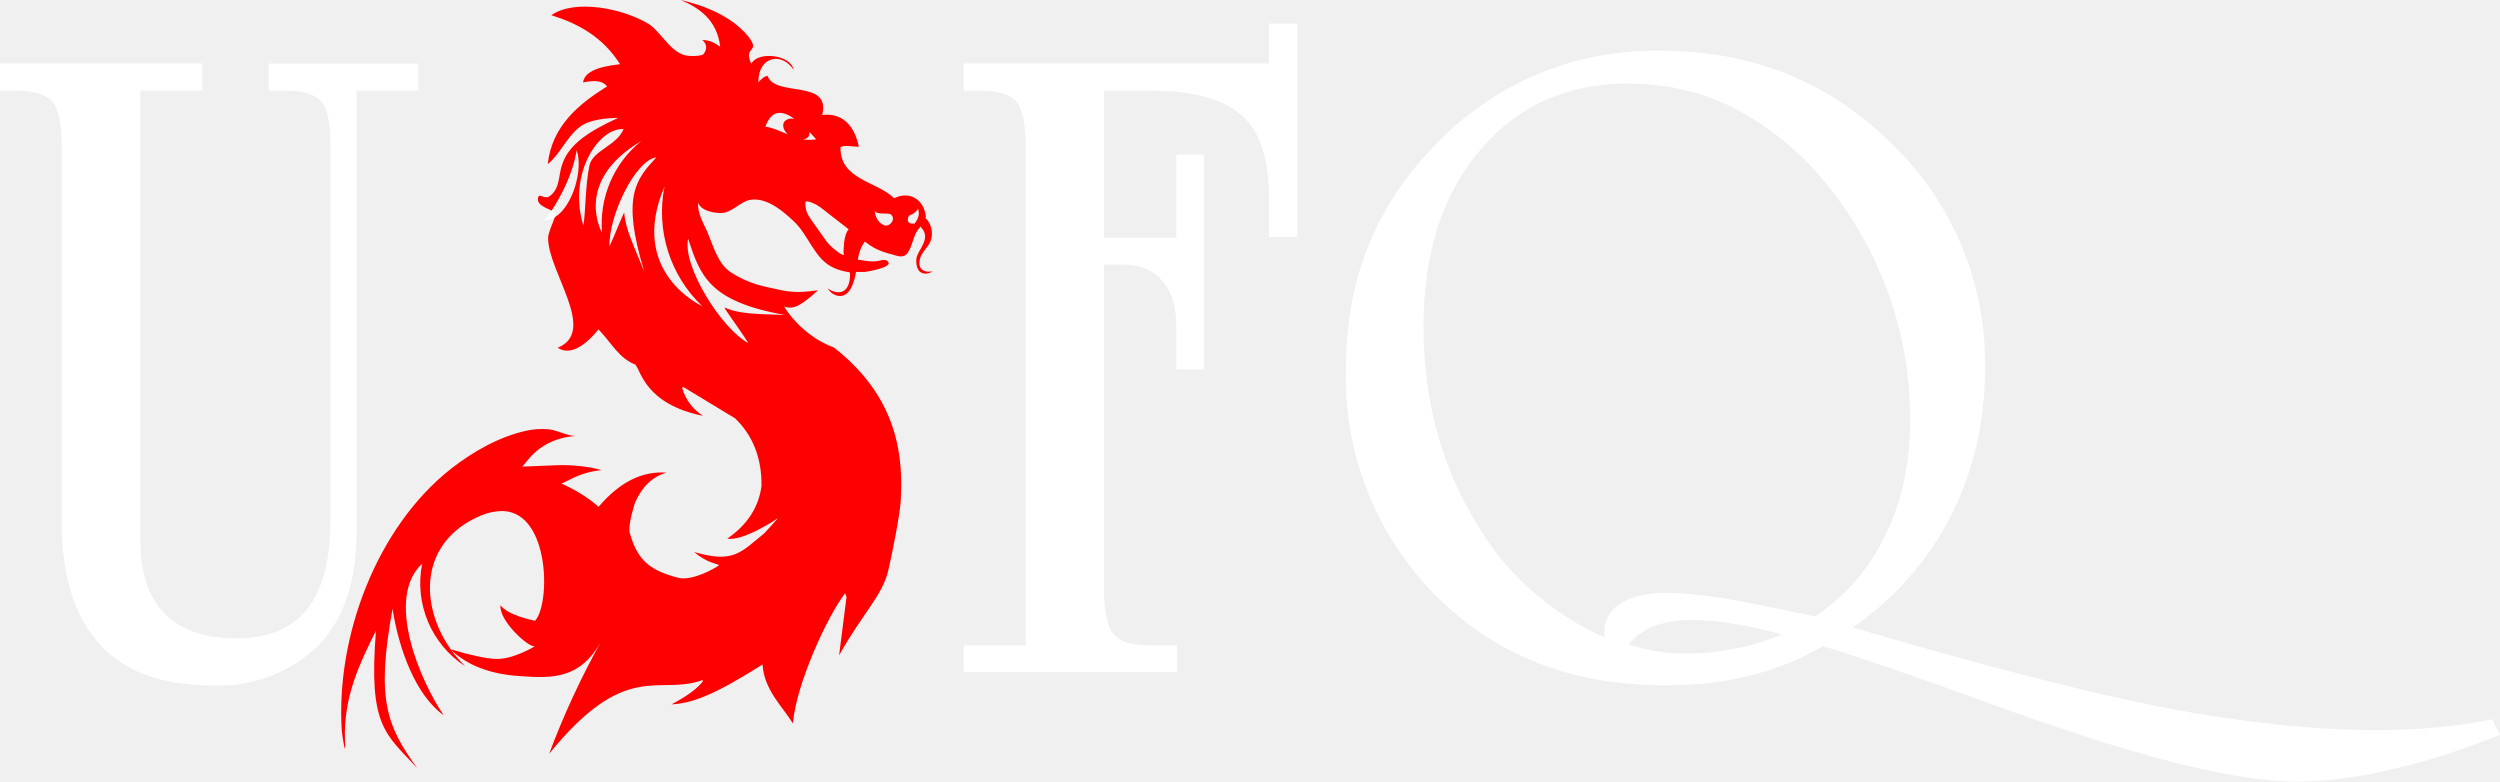
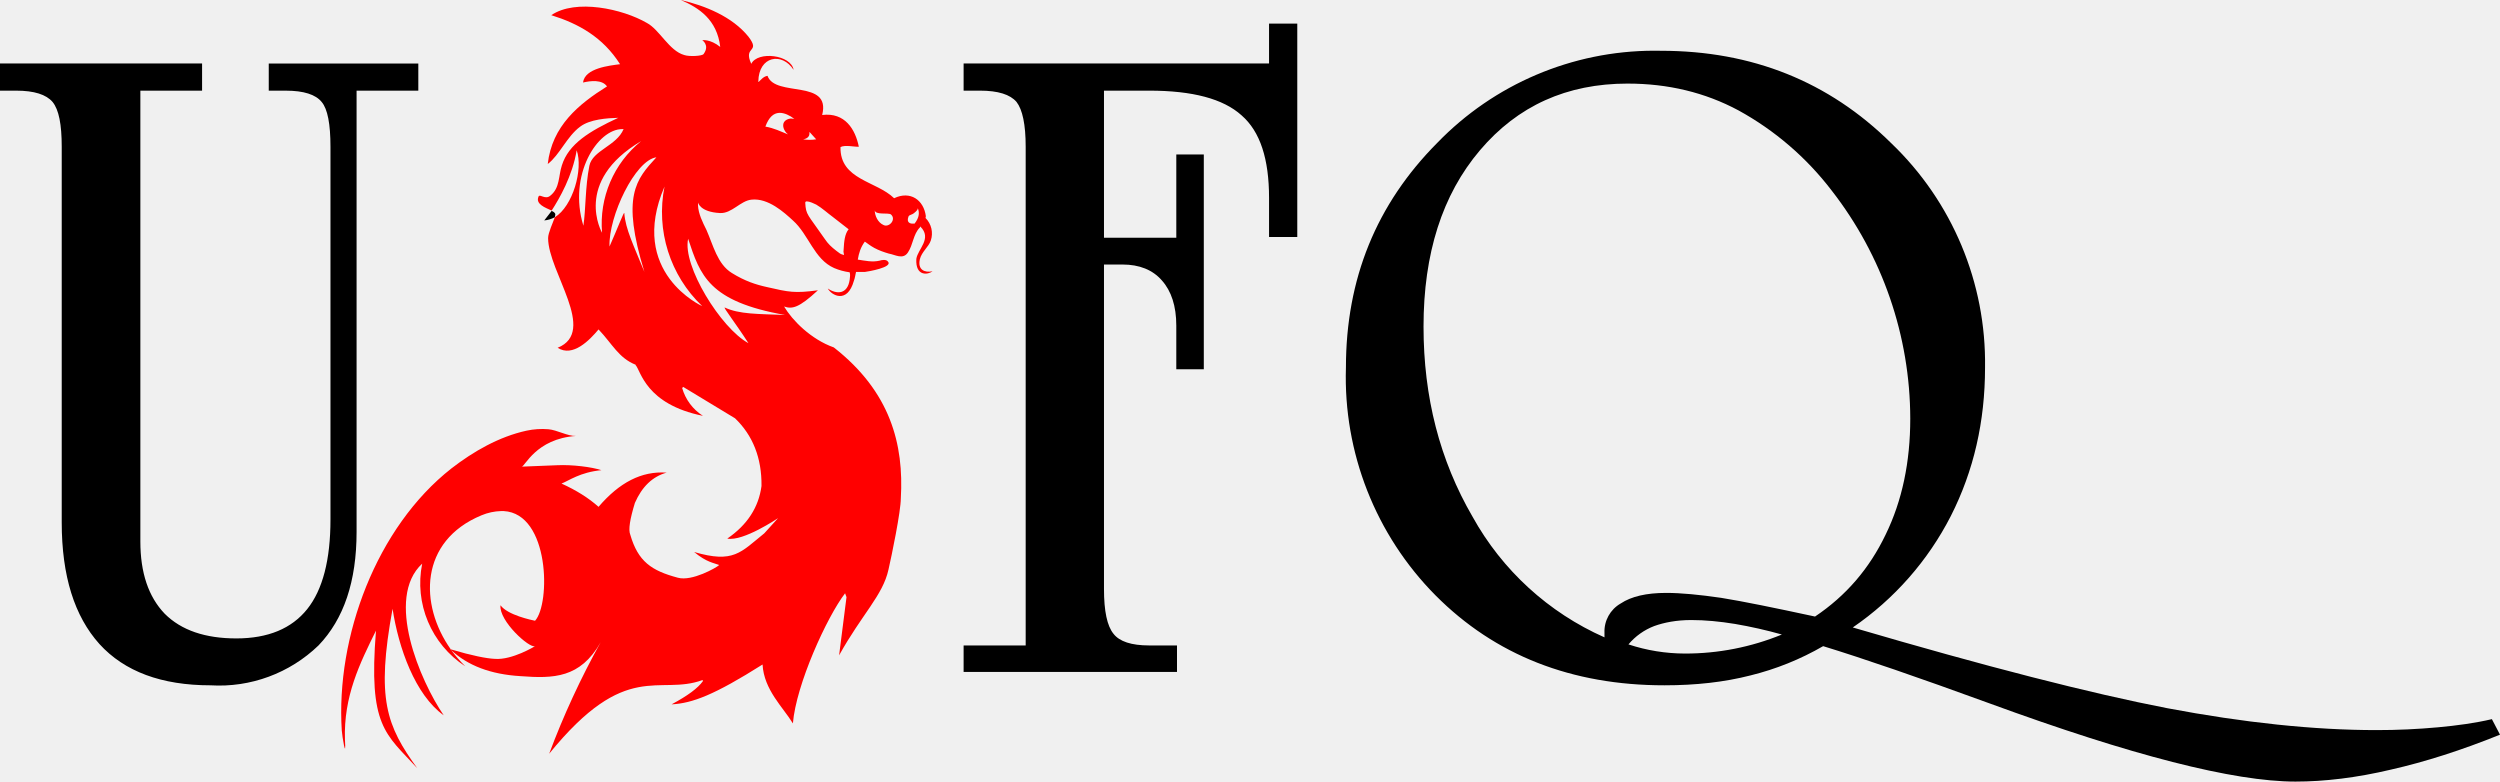
<svg xmlns="http://www.w3.org/2000/svg" width="180" height="56.275" viewBox="0 0 180 56.275">
  <path fill="red" d="M49.012 0c1.32.559 2.616 1.422 2.845 3.378-.737-.585-1.295-.483-1.295-.483s.558.356.101.99c-.076.153-1.041.204-1.397.077-1.092-.305-1.777-1.829-2.692-2.311-1.752-1.016-5.13-1.753-6.882-.559 1.956.61 3.708 1.574 4.952 3.53-.761.101-2.539.28-2.666 1.32.533-.127 1.371-.228 1.727.28-2.032 1.27-3.962 2.844-4.267 5.587.864-.66 1.372-1.981 2.337-2.692.71-.533 1.93-.61 2.742-.635-2.082.965-3.58 1.88-4.063 3.428-.254.762-.127 1.626-.838 2.184-.355.305-.762-.152-.838.051-.254.559.508.813.94 1.016.559-.864 1.498-2.489 1.803-4.343.482 1.372-.28 4.038-1.575 4.825-.127.381-.482 1.118-.482 1.499 0 2.438 3.58 6.73.686 7.898 1.092.71 2.31-.56 2.945-1.321.99 1.041 1.448 2.057 2.667 2.54v.025c.38.406.71 2.819 4.85 3.657a3.52 3.52 0 0 1-1.498-2.006l.076-.077 3.733 2.26c1.27 1.22 1.93 2.845 1.905 4.876-.203 1.524-1.016 2.794-2.463 3.784 1.142.229 3.656-1.473 3.656-1.473l-.99 1.092c-1.701 1.372-2.21 2.184-5.054 1.346.915.762 1.448.787 1.803.94-.177.178-1.955 1.193-2.97.914-1.905-.508-2.87-1.168-3.43-3.098-.151-.356-.024-1.118.331-2.286.508-1.168 1.27-1.904 2.286-2.184-1.803-.127-3.403.711-4.902 2.464q-1.066-.953-2.666-1.676c.533-.204 1.32-.813 2.87-.965-.686-.229-2.108-.407-3.175-.356l-2.565.102c.229.025 1.016-2.007 3.911-2.21-.584.026-1.371-.431-1.98-.482a5.4 5.4 0 0 0-1.575.101c-1.981.432-3.835 1.499-5.41 2.718-5.409 4.24-8.329 12.138-7.897 18.868.025.406.33 2.26.228.66-.101-3.123 1.067-5.485 2.235-7.847-.559 6.908.686 7.416 2.971 9.904-2.21-3.047-2.97-4.977-1.777-11.478.431 2.819 1.625 6.196 3.682 7.67-1.702-2.49-4.241-8.432-1.55-10.92a7.14 7.14 0 0 0 3.099 7.39 11 11 0 0 1-1.016-1.169l-.05-.05h.025c-2.286-3.226-2.26-7.797 2.21-9.65a3.9 3.9 0 0 1 1.421-.306h.178c3.327.178 3.378 6.68 2.26 7.898-.228-.05-1.98-.406-2.488-1.117-.127 1.117 2.082 3.123 2.488 2.946 0 0-1.65 1.015-2.895.914-.584-.025-1.65-.229-3.174-.686l.025.051c1.194 1.117 2.844 1.752 5.003 1.88 2.362.177 4.292.152 5.765-2.439a59 59 0 0 0-3.708 8.025c5.562-6.856 7.873-4.14 11.047-5.307l.025.076c-.355.508-1.117 1.066-2.26 1.676 1.498-.076 3.098-.686 6.552-2.87.102 1.829 1.473 3.073 2.184 4.241.229-2.793 2.438-7.644 3.758-9.37l.102.279-.533 4.19c1.65-2.971 3.149-4.317 3.555-6.171.229-.99.889-4.19.889-5.13.228-3.885-.737-7.67-4.825-10.869-1.65-.584-2.997-1.955-3.58-2.946.583.203 1.066.102 2.437-1.168-1.676.229-2.108.127-3.657-.228-.812-.178-1.6-.432-2.54-1.016-1.04-.635-1.345-2.006-1.828-3.098-.28-.56-.584-1.169-.61-1.778v-.203s.128.685 1.575.762c.864.05 1.473-.89 2.286-.965 1.193-.127 2.336.914 2.971 1.498 1.143 1.016 1.524 2.793 2.971 3.428a4.3 4.3 0 0 0 1.118.305c.05.178.025.33 0 .533-.153 1.067-.94 1.067-1.575.635.254.483 1.397 1.143 1.88-.559.076-.203.1-.406.152-.634h.635c.203-.026 2.082-.33 1.65-.762-.127-.153-.431-.102-.584-.051-.533.127-1.066 0-1.574-.076.076-.457.203-.89.508-1.295.33.228.33.254.685.457.33.177.686.304 1.041.406.458.076 1.016.457 1.372-.076.38-.559.38-1.32.863-1.803l.026-.076c.888.863-.178 1.625-.28 2.336-.076 1.295.864 1.143 1.168.889-.558.127-1.092-.102-.914-.864.127-.533.635-.888.787-1.346a1.58 1.58 0 0 0-.38-1.625l.025-.127c-.152-1.168-1.117-1.854-2.286-1.295-1.27-1.244-3.91-1.32-3.86-3.682.33-.178 1.042 0 1.32-.026-.253-1.244-.99-2.488-2.64-2.285.66-2.616-3.378-1.245-3.936-2.82-.305.052-.458.28-.66.458v-.05c.025-1.83 1.7-2.134 2.539-.839-.178-1.092-2.59-1.371-3.048-.432-.61-1.32.711-.761-.203-1.955C52.72 1.194 50.765.406 49.012 0m7.086 8.126h.05c.33 0 .711.178 1.042.432l-.254-.025c-.204.025-.381.101-.483.254-.152.254-.025.635.28.889-.508-.204-1.016-.458-1.626-.56.254-.685.584-.964.99-.99M44.822 9.295h.076c-.507 1.219-2.234 1.523-2.463 2.64-.305 1.524-.254 3.175-.432 4.318-1.117-3.657 1.016-6.984 2.82-6.958m13.46.203.482.533c-.33.05-.635.05-.94 0 .204-.025.356-.127.407-.229.05-.076.05-.177.05-.304m-12.114.66a7.64 7.64 0 0 0-2.819 6.603s-2.133-3.683 2.82-6.603m1.092 1.168c-1.473 1.6-2.54 2.794-.863 8.254-.762-1.88-1.372-3.099-1.448-4.241-.025-.127-.457 1.04-1.066 2.412-.077-2.184 1.853-6.222 3.377-6.425m.584 2.108a9.35 9.35 0 0 0 2.717 8.609s-5.383-2.413-2.717-8.609m10.234 1.067h.026c.178 0 .508.152.66.228.432.254.813.61 1.194.889l1.142.889c-.279.33-.33.914-.355 1.397-.025.304-.025.126.025.457-.304-.077-.279-.102-.558-.305-.356-.28-.584-.483-.838-.864-1.245-1.803-1.346-1.701-1.397-2.59 0-.076.05-.101.101-.101m8 .482c.127.305.127.66-.229 1.117-.254.026-.533-.025-.482-.355.05-.28.127-.229.33-.33.076-.026.432-.305.38-.432m-3.098.127c0 .406.965.178 1.168.33.406.356-.127.965-.533.762-.407-.178-.635-.66-.635-1.092m-13.434 2.082c.863 2.616 1.473 4.52 6.983 5.486-1.98-.076-3.301-.051-4.342-.534-.153-.05.736 1.067 1.701 2.565-1.98-1.066-4.774-5.587-4.342-7.517" />
-   <path fill="#fff" d="M39.946 15.643c.026-.127.051-.228.026-.254-.026-.076-.127-.152-.254-.203l-.533.686c.279-.026.507-.102.761-.229m14.653-9.7v.05l-.025-.05zM91.371 1.7v2.87H69.38v1.956h1.168c1.32 0 2.184.279 2.641.812.432.559.66 1.625.66 3.225v35.909H69.38v1.905h15.364v-1.905h-2.006c-1.27 0-2.133-.28-2.565-.838-.457-.559-.686-1.625-.686-3.225V19.046h1.346c1.194 0 2.159.381 2.82 1.143.685.762 1.04 1.854 1.04 3.25v3.15h1.981V11.123h-1.98v5.993h-5.207V6.526h3.251c3.124 0 5.333.585 6.654 1.778 1.345 1.168 1.98 3.15 1.98 5.943v2.818h2.032V1.701zm27.712 1.951a21.76 21.76 0 0 0-15.598 6.633c-4.394 4.419-6.578 9.802-6.578 16.177a22.3 22.3 0 0 0 6.45 16.405c4.293 4.317 9.803 6.476 16.482 6.476 2.26 0 4.317-.229 6.197-.712a20 20 0 0 0 5.23-2.107q4.344 1.333 11.962 4.114c10.26 3.758 17.599 5.637 22.043 5.637 2.108 0 4.419-.279 6.882-.863q3.695-.838 7.847-2.514l-.584-1.118c-1.194.28-2.489.458-3.86.585a48 48 0 0 1-4.444.203c-4.52 0-9.549-.534-15.06-1.575-5.51-1.066-13.053-2.996-22.652-5.815a21.7 21.7 0 0 0 7.06-8.025c1.65-3.25 2.463-6.806 2.463-10.691a21.9 21.9 0 0 0-6.755-16.152c-4.495-4.444-10.03-6.653-16.583-6.653a22 22 0 0 0-.502-.005M0 4.572v1.955h1.168c1.295 0 2.159.279 2.616.812.457.559.66 1.625.66 3.225V37.61c0 3.86.914 6.755 2.717 8.761q2.705 2.972 8 2.972a10.3 10.3 0 0 0 7.77-2.87c1.83-1.905 2.743-4.622 2.743-8.177V6.526h4.445V4.572H19.35v1.956h1.244c1.27 0 2.134.279 2.565.812.432.508.635 1.6.635 3.225v26.843c0 2.895-.559 5.053-1.676 6.45s-2.819 2.108-5.104 2.108c-2.235 0-3.962-.584-5.156-1.778-1.168-1.219-1.752-2.945-1.752-5.206V6.527h4.444V4.57zm117.198 1.447c2.895 0 5.562.635 7.974 1.93a21.4 21.4 0 0 1 6.704 5.764 26.8 26.8 0 0 1 5.663 16.43c0 3.124-.584 5.918-1.777 8.356-1.168 2.438-2.844 4.393-5.08 5.892-2.945-.635-5.18-1.092-6.754-1.346-1.575-.229-2.895-.356-3.962-.356q-2.133 0-3.276.762a2.32 2.32 0 0 0-1.168 2.108v.33a20.2 20.2 0 0 1-9.498-8.685c-2.361-4.063-3.53-8.61-3.53-13.688 0-5.257 1.346-9.498 4.064-12.698s6.247-4.8 10.64-4.8m4.571 38.625c1.016 0 2.057.102 3.15.28a33 33 0 0 1 3.377.762 18.3 18.3 0 0 1-6.984 1.371 13 13 0 0 1-4.063-.66 4.54 4.54 0 0 1 1.854-1.32c.71-.255 1.6-.433 2.666-.433" />
+   <path d="M39.946 15.643c.026-.127.051-.228.026-.254-.026-.076-.127-.152-.254-.203l-.533.686c.279-.026.507-.102.761-.229m14.653-9.7v.05l-.025-.05zM91.371 1.7v2.87H69.38v1.956h1.168c1.32 0 2.184.279 2.641.812.432.559.66 1.625.66 3.225v35.909H69.38v1.905h15.364v-1.905h-2.006c-1.27 0-2.133-.28-2.565-.838-.457-.559-.686-1.625-.686-3.225V19.046h1.346c1.194 0 2.159.381 2.82 1.143.685.762 1.04 1.854 1.04 3.25v3.15h1.981V11.123h-1.98v5.993h-5.207V6.526h3.251c3.124 0 5.333.585 6.654 1.778 1.345 1.168 1.98 3.15 1.98 5.943v2.818h2.032V1.701zm27.712 1.951a21.76 21.76 0 0 0-15.598 6.633c-4.394 4.419-6.578 9.802-6.578 16.177a22.3 22.3 0 0 0 6.45 16.405c4.293 4.317 9.803 6.476 16.482 6.476 2.26 0 4.317-.229 6.197-.712a20 20 0 0 0 5.23-2.107q4.344 1.333 11.962 4.114c10.26 3.758 17.599 5.637 22.043 5.637 2.108 0 4.419-.279 6.882-.863q3.695-.838 7.847-2.514l-.584-1.118c-1.194.28-2.489.458-3.86.585a48 48 0 0 1-4.444.203c-4.52 0-9.549-.534-15.06-1.575-5.51-1.066-13.053-2.996-22.652-5.815a21.7 21.7 0 0 0 7.06-8.025c1.65-3.25 2.463-6.806 2.463-10.691a21.9 21.9 0 0 0-6.755-16.152c-4.495-4.444-10.03-6.653-16.583-6.653a22 22 0 0 0-.502-.005M0 4.572v1.955h1.168c1.295 0 2.159.279 2.616.812.457.559.66 1.625.66 3.225V37.61c0 3.86.914 6.755 2.717 8.761q2.705 2.972 8 2.972a10.3 10.3 0 0 0 7.77-2.87c1.83-1.905 2.743-4.622 2.743-8.177V6.526h4.445V4.572H19.35v1.956h1.244c1.27 0 2.134.279 2.565.812.432.508.635 1.6.635 3.225v26.843c0 2.895-.559 5.053-1.676 6.45s-2.819 2.108-5.104 2.108c-2.235 0-3.962-.584-5.156-1.778-1.168-1.219-1.752-2.945-1.752-5.206V6.527h4.444V4.57zm117.198 1.447c2.895 0 5.562.635 7.974 1.93a21.4 21.4 0 0 1 6.704 5.764 26.8 26.8 0 0 1 5.663 16.43c0 3.124-.584 5.918-1.777 8.356-1.168 2.438-2.844 4.393-5.08 5.892-2.945-.635-5.18-1.092-6.754-1.346-1.575-.229-2.895-.356-3.962-.356q-2.133 0-3.276.762a2.32 2.32 0 0 0-1.168 2.108v.33a20.2 20.2 0 0 1-9.498-8.685c-2.361-4.063-3.53-8.61-3.53-13.688 0-5.257 1.346-9.498 4.064-12.698s6.247-4.8 10.64-4.8m4.571 38.625c1.016 0 2.057.102 3.15.28a33 33 0 0 1 3.377.762 18.3 18.3 0 0 1-6.984 1.371 13 13 0 0 1-4.063-.66 4.54 4.54 0 0 1 1.854-1.32c.71-.255 1.6-.433 2.666-.433" />
</svg>
